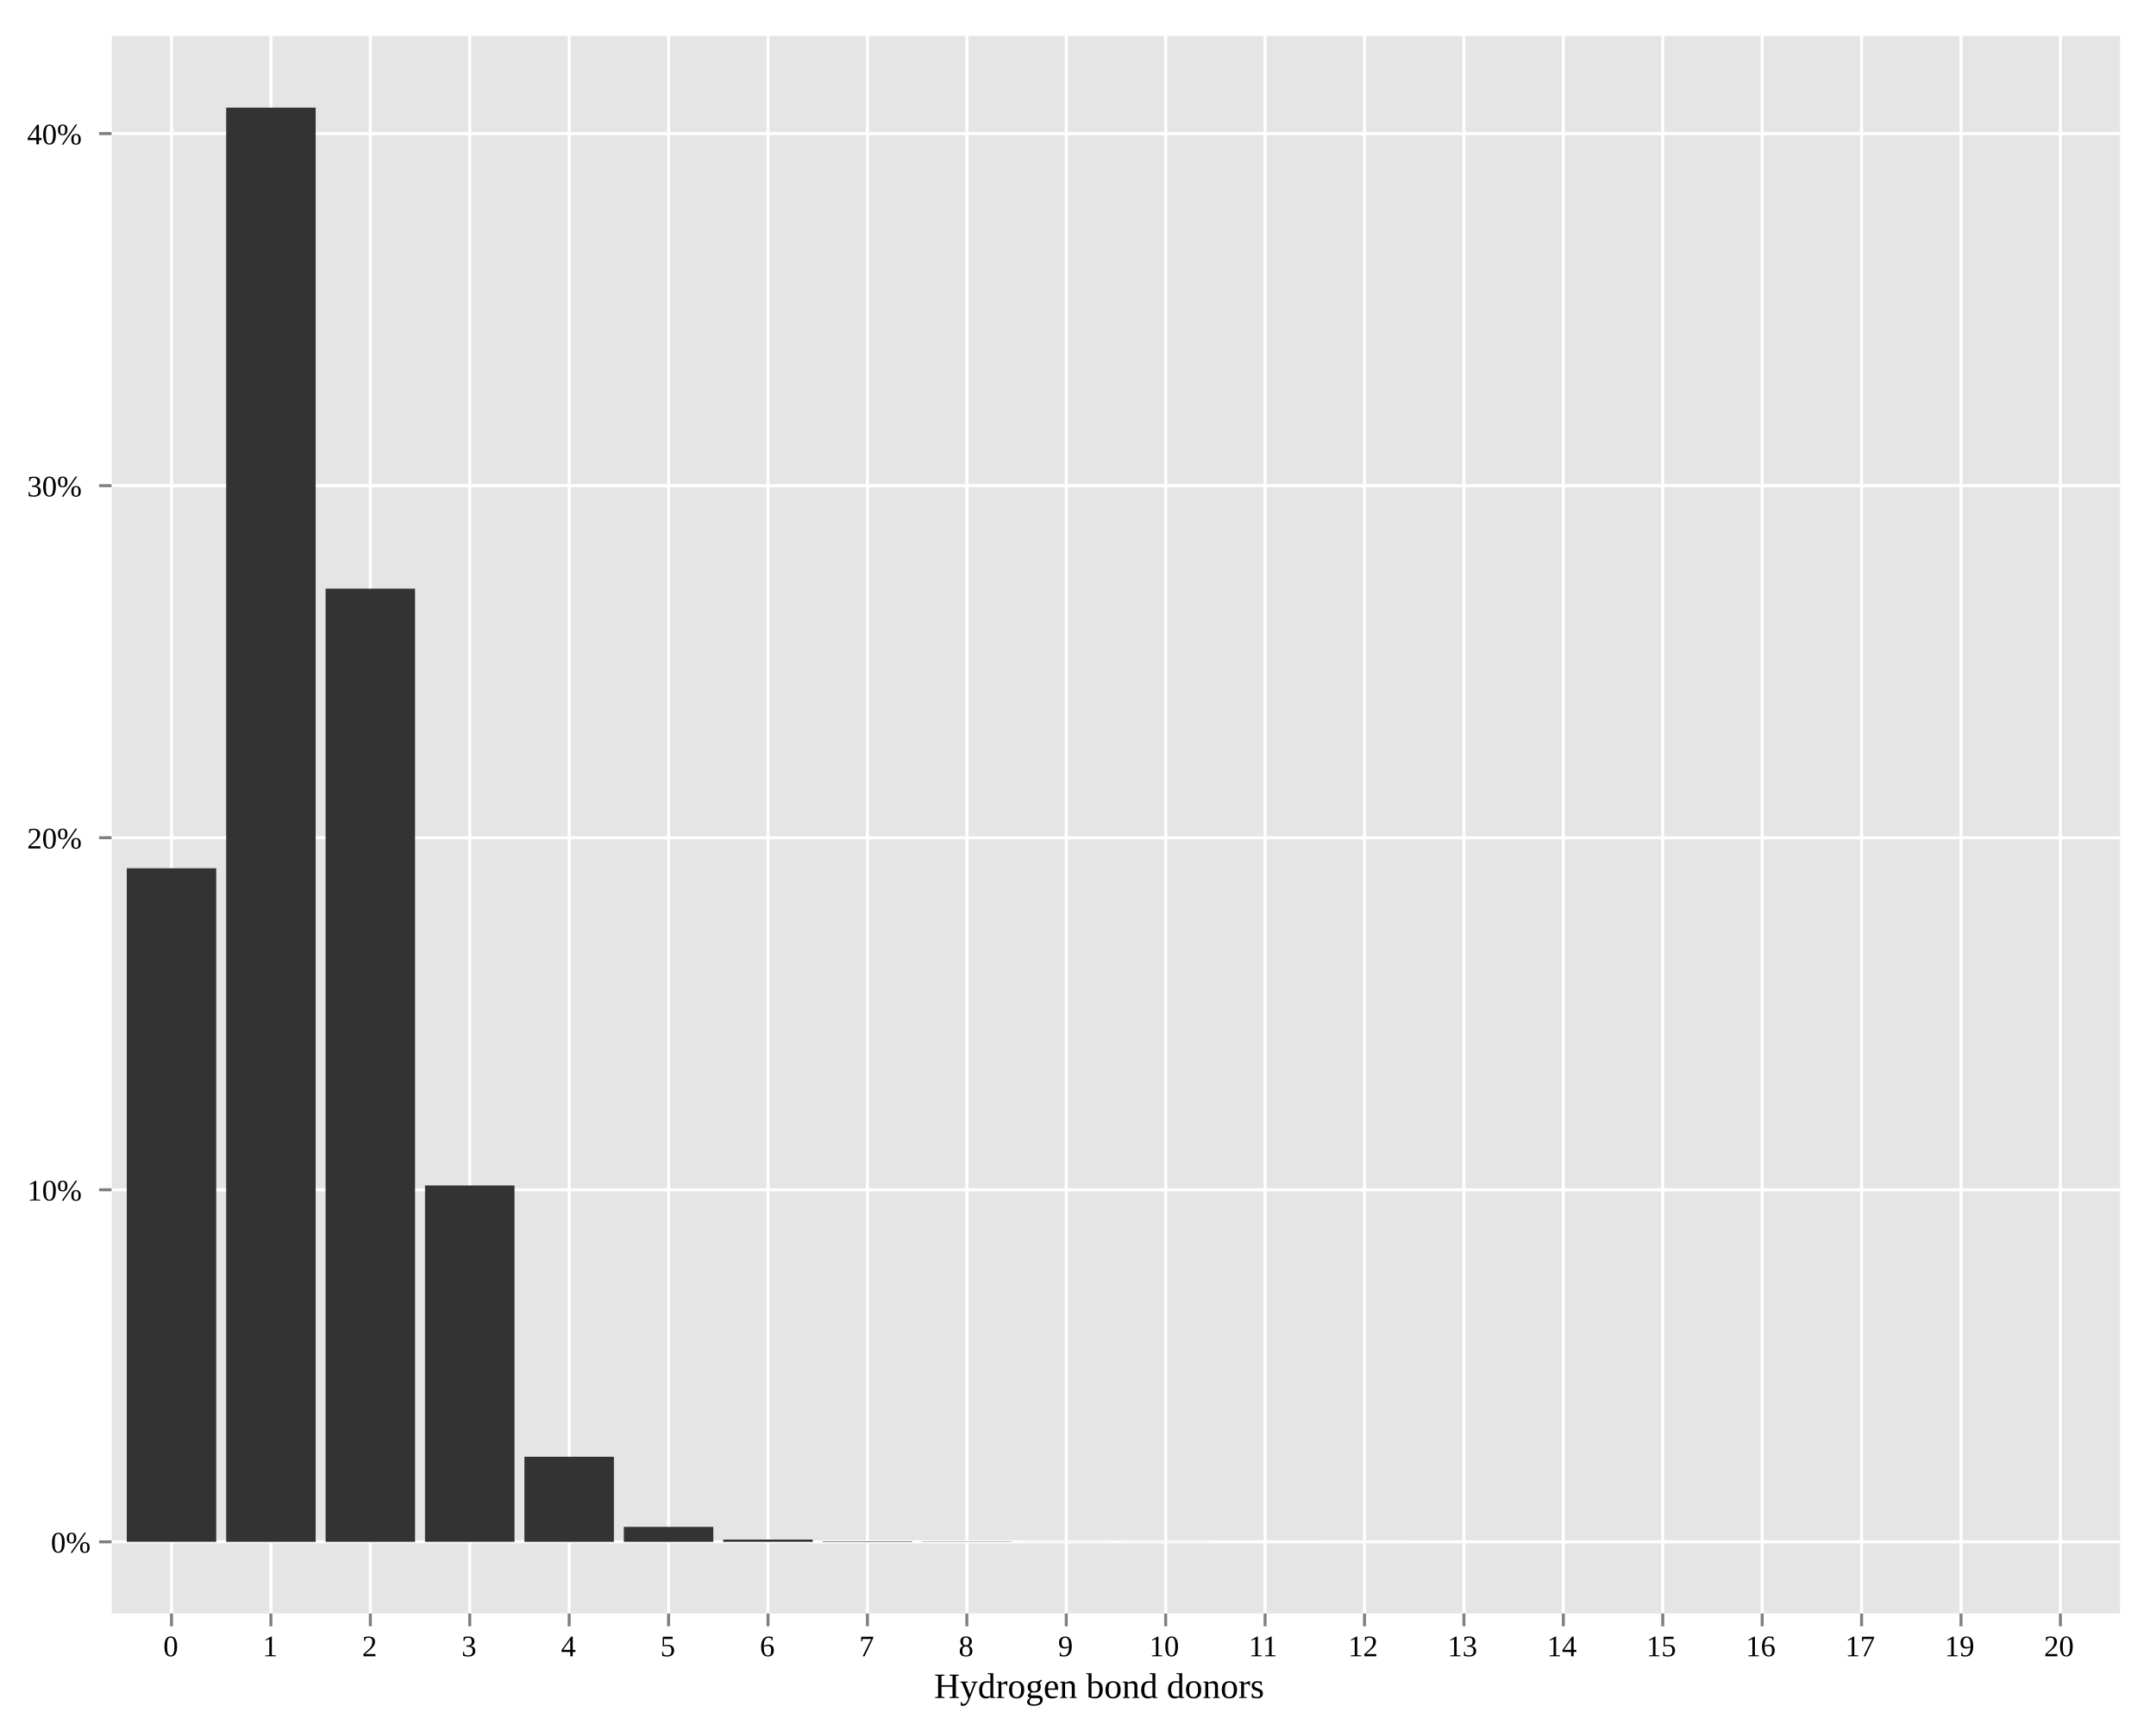
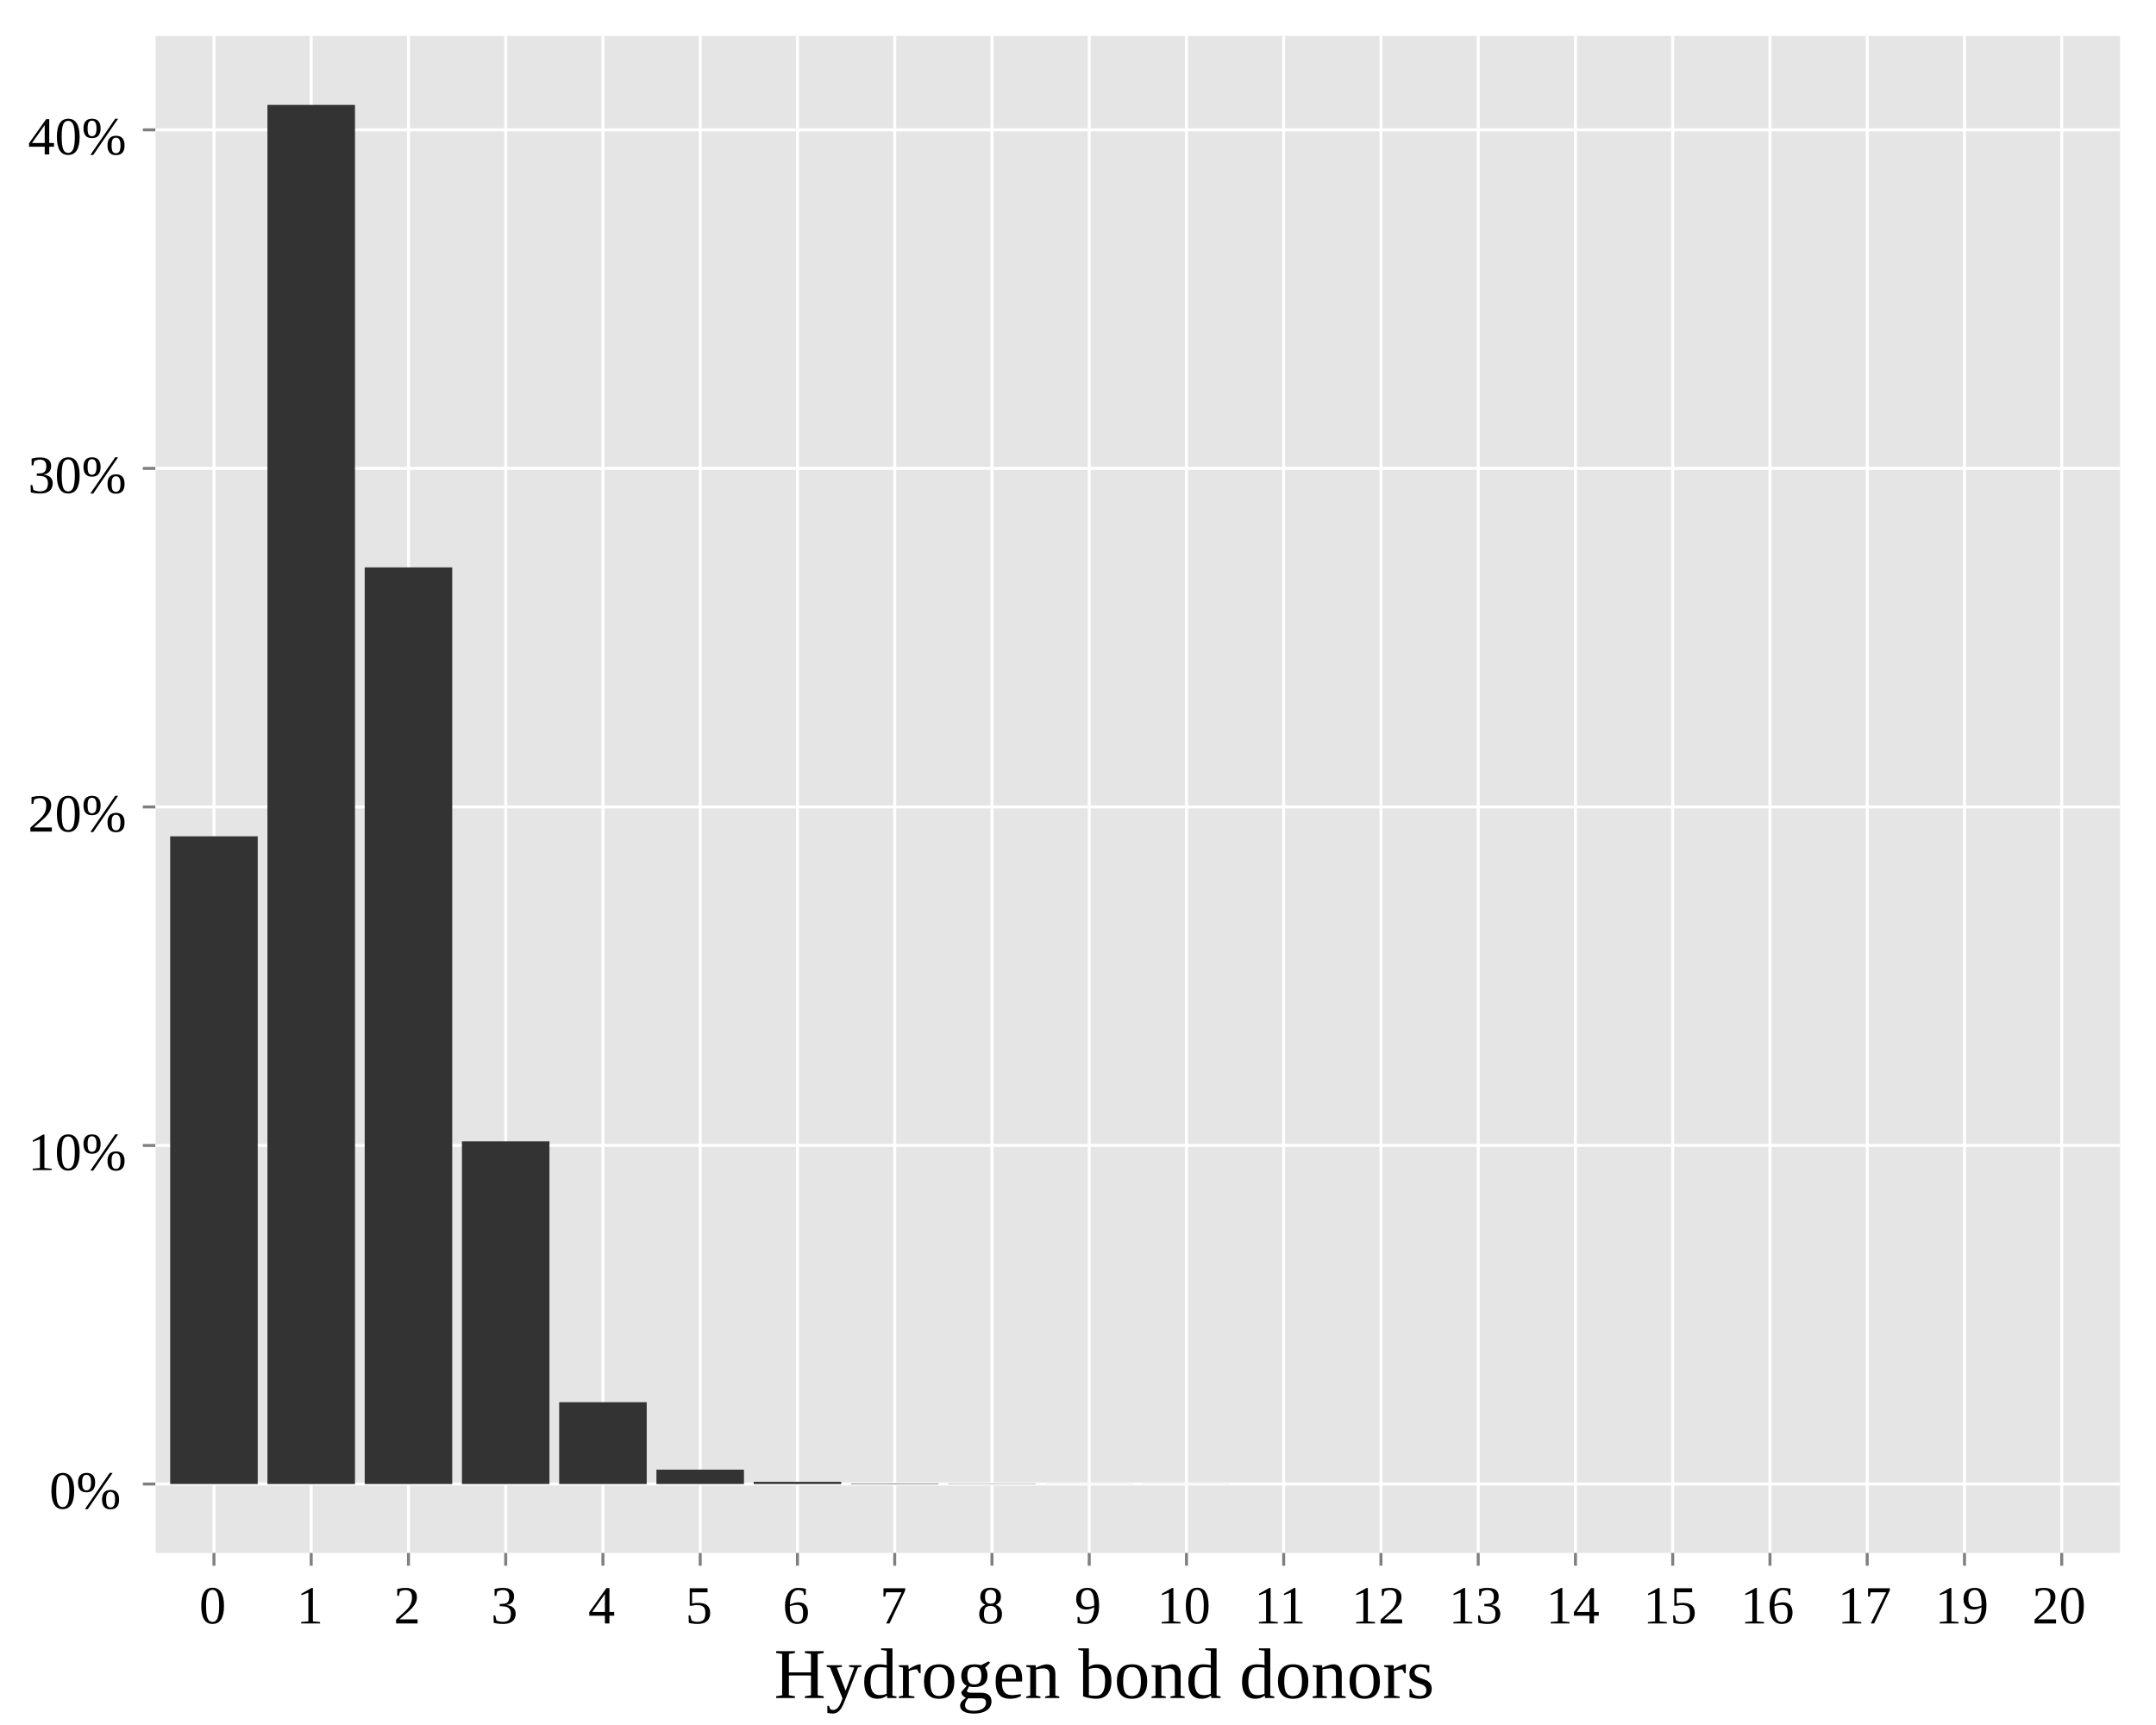
<svg xmlns="http://www.w3.org/2000/svg" width="722.70" height="578.16" viewBox="0,0,722.70,578.16">
  <rect width="100%" height="100%" style="fill:#FFFFFF" />
-   <polygon points="0.00 , 0.00 722.70 , 0.00 722.70 , 578.16 0.00 , 578.16 " style="stroke-width:1;stroke:#FFFFFF;fill:#FFFFFF;stroke-opacity:0;fill-opacity:1" />
-   <text transform="translate(17.05,520.37) " style="font-size:10">0%</text>
-   <text transform="translate(9.09,402.37) " style="font-size:10">10%</text>
-   <text transform="translate(9.09,284.37) " style="font-size:10">20%</text>
-   <text transform="translate(9.09,166.38) " style="font-size:10">30%</text>
-   <text transform="translate(9.09,48.38) " style="font-size:10">40%</text>
-   <line x1="33.22" y1="516.77" x2="37.49" y2="516.77" style="stroke-width:1;stroke:#7F7F7F;fill:#000000;stroke-opacity:1;fill-opacity:0" />
-   <line x1="33.22" y1="398.77" x2="37.49" y2="398.77" style="stroke-width:1;stroke:#7F7F7F;fill:#000000;stroke-opacity:1;fill-opacity:0" />
-   <line x1="33.22" y1="280.77" x2="37.49" y2="280.77" style="stroke-width:1;stroke:#7F7F7F;fill:#000000;stroke-opacity:1;fill-opacity:0" />
-   <line x1="33.22" y1="162.78" x2="37.49" y2="162.78" style="stroke-width:1;stroke:#7F7F7F;fill:#000000;stroke-opacity:1;fill-opacity:0" />
-   <line x1="33.22" y1="44.78" x2="37.49" y2="44.78" style="stroke-width:1;stroke:#7F7F7F;fill:#000000;stroke-opacity:1;fill-opacity:0" />
-   <polygon points="37.49 , 540.80 37.49 , 12.04 710.65 , 12.04 710.65 , 540.80 " style="stroke-width:1;stroke:#FFFFFF;fill:#E5E5E5;stroke-opacity:0;fill-opacity:1" />
-   <polyline points="37.49 , 457.77 710.65 , 457.77 " style="stroke-width:0;stroke:#F2F2F2;fill:#000000;stroke-opacity:1;fill-opacity:0" />
-   <polyline points="37.49 , 339.77 710.65 , 339.77 " style="stroke-width:0;stroke:#F2F2F2;fill:#000000;stroke-opacity:1;fill-opacity:0" />
-   <polyline points="37.49 , 221.78 710.65 , 221.78 " style="stroke-width:0;stroke:#F2F2F2;fill:#000000;stroke-opacity:1;fill-opacity:0" />
-   <polyline points="37.49 , 103.78 710.65 , 103.78 " style="stroke-width:0;stroke:#F2F2F2;fill:#000000;stroke-opacity:1;fill-opacity:0" />
-   <polyline points="37.49 , 516.77 710.65 , 516.77 " style="stroke-width:1;stroke:#FFFFFF;fill:#000000;stroke-opacity:1;fill-opacity:0" />
-   <polyline points="37.49 , 398.77 710.65 , 398.77 " style="stroke-width:1;stroke:#FFFFFF;fill:#000000;stroke-opacity:1;fill-opacity:0" />
-   <polyline points="37.49 , 280.77 710.65 , 280.77 " style="stroke-width:1;stroke:#FFFFFF;fill:#000000;stroke-opacity:1;fill-opacity:0" />
-   <polyline points="37.49 , 162.78 710.65 , 162.78 " style="stroke-width:1;stroke:#FFFFFF;fill:#000000;stroke-opacity:1;fill-opacity:0" />
-   <polyline points="37.49 , 44.78 710.65 , 44.78 " style="stroke-width:1;stroke:#FFFFFF;fill:#000000;stroke-opacity:1;fill-opacity:0" />
-   <polyline points="57.49 , 540.80 57.49 , 12.04 " style="stroke-width:1;stroke:#FFFFFF;fill:#000000;stroke-opacity:1;fill-opacity:0" />
-   <polyline points="90.81 , 540.80 90.81 , 12.04 " style="stroke-width:1;stroke:#FFFFFF;fill:#000000;stroke-opacity:1;fill-opacity:0" />
-   <polyline points="124.14 , 540.80 124.14 , 12.04 " style="stroke-width:1;stroke:#FFFFFF;fill:#000000;stroke-opacity:1;fill-opacity:0" />
-   <polyline points="157.46 , 540.80 157.46 , 12.04 " style="stroke-width:1;stroke:#FFFFFF;fill:#000000;stroke-opacity:1;fill-opacity:0" />
-   <polyline points="190.79 , 540.80 190.79 , 12.04 " style="stroke-width:1;stroke:#FFFFFF;fill:#000000;stroke-opacity:1;fill-opacity:0" />
-   <polyline points="224.11 , 540.80 224.11 , 12.04 " style="stroke-width:1;stroke:#FFFFFF;fill:#000000;stroke-opacity:1;fill-opacity:0" />
-   <polyline points="257.44 , 540.80 257.44 , 12.04 " style="stroke-width:1;stroke:#FFFFFF;fill:#000000;stroke-opacity:1;fill-opacity:0" />
-   <polyline points="290.76 , 540.80 290.76 , 12.04 " style="stroke-width:1;stroke:#FFFFFF;fill:#000000;stroke-opacity:1;fill-opacity:0" />
-   <polyline points="324.09 , 540.80 324.09 , 12.04 " style="stroke-width:1;stroke:#FFFFFF;fill:#000000;stroke-opacity:1;fill-opacity:0" />
-   <polyline points="357.41 , 540.80 357.41 , 12.04 " style="stroke-width:1;stroke:#FFFFFF;fill:#000000;stroke-opacity:1;fill-opacity:0" />
-   <polyline points="390.74 , 540.80 390.74 , 12.04 " style="stroke-width:1;stroke:#FFFFFF;fill:#000000;stroke-opacity:1;fill-opacity:0" />
-   <polyline points="424.06 , 540.80 424.06 , 12.04 " style="stroke-width:1;stroke:#FFFFFF;fill:#000000;stroke-opacity:1;fill-opacity:0" />
-   <polyline points="457.39 , 540.80 457.39 , 12.04 " style="stroke-width:1;stroke:#FFFFFF;fill:#000000;stroke-opacity:1;fill-opacity:0" />
-   <polyline points="490.71 , 540.80 490.71 , 12.04 " style="stroke-width:1;stroke:#FFFFFF;fill:#000000;stroke-opacity:1;fill-opacity:0" />
-   <polyline points="524.04 , 540.80 524.04 , 12.04 " style="stroke-width:1;stroke:#FFFFFF;fill:#000000;stroke-opacity:1;fill-opacity:0" />
-   <polyline points="557.36 , 540.80 557.36 , 12.04 " style="stroke-width:1;stroke:#FFFFFF;fill:#000000;stroke-opacity:1;fill-opacity:0" />
-   <polyline points="590.69 , 540.80 590.69 , 12.04 " style="stroke-width:1;stroke:#FFFFFF;fill:#000000;stroke-opacity:1;fill-opacity:0" />
-   <polyline points="624.01 , 540.80 624.01 , 12.04 " style="stroke-width:1;stroke:#FFFFFF;fill:#000000;stroke-opacity:1;fill-opacity:0" />
-   <polyline points="657.34 , 540.80 657.34 , 12.04 " style="stroke-width:1;stroke:#FFFFFF;fill:#000000;stroke-opacity:1;fill-opacity:0" />
-   <polyline points="690.66 , 540.80 690.66 , 12.04 " style="stroke-width:1;stroke:#FFFFFF;fill:#000000;stroke-opacity:1;fill-opacity:0" />
-   <rect x="42.49" y="291.01" width="29.99" height="225.75" style="stroke-width:1;stroke:#FFFFFF;fill:#333333;stroke-opacity:0;fill-opacity:1" />
-   <rect x="75.82" y="36.08" width="29.99" height="480.69" style="stroke-width:1;stroke:#FFFFFF;fill:#333333;stroke-opacity:0;fill-opacity:1" />
-   <rect x="109.14" y="197.29" width="29.99" height="319.48" style="stroke-width:1;stroke:#FFFFFF;fill:#333333;stroke-opacity:0;fill-opacity:1" />
-   <rect x="142.47" y="397.33" width="29.99" height="119.43" style="stroke-width:1;stroke:#FFFFFF;fill:#333333;stroke-opacity:0;fill-opacity:1" />
-   <rect x="175.79" y="488.25" width="29.99" height="28.52" style="stroke-width:1;stroke:#FFFFFF;fill:#333333;stroke-opacity:0;fill-opacity:1" />
-   <rect x="209.11" y="511.76" width="29.99" height="5.01" style="stroke-width:1;stroke:#FFFFFF;fill:#333333;stroke-opacity:0;fill-opacity:1" />
-   <rect x="242.44" y="516.01" width="29.99" height="0.76" style="stroke-width:1;stroke:#FFFFFF;fill:#333333;stroke-opacity:0;fill-opacity:1" />
-   <rect x="275.76" y="516.60" width="29.99" height="0.17" style="stroke-width:1;stroke:#FFFFFF;fill:#333333;stroke-opacity:0;fill-opacity:1" />
-   <rect x="309.09" y="516.68" width="29.99" height="0.09" style="stroke-width:1;stroke:#FFFFFF;fill:#333333;stroke-opacity:0;fill-opacity:1" />
-   <rect x="342.41" y="516.75" width="29.99" height="0.02" style="stroke-width:1;stroke:#FFFFFF;fill:#333333;stroke-opacity:0;fill-opacity:1" />
-   <rect x="375.74" y="516.75" width="29.99" height="0.02" style="stroke-width:1;stroke:#FFFFFF;fill:#333333;stroke-opacity:0;fill-opacity:1" />
-   <rect x="409.06" y="516.76" width="29.99" height="0.00" style="stroke-width:1;stroke:#FFFFFF;fill:#333333;stroke-opacity:0;fill-opacity:1" />
-   <rect x="442.39" y="516.76" width="29.99" height="0.01" style="stroke-width:1;stroke:#FFFFFF;fill:#333333;stroke-opacity:0;fill-opacity:1" />
-   <rect x="475.71" y="516.77" width="29.99" height="0.00" style="stroke-width:1;stroke:#FFFFFF;fill:#333333;stroke-opacity:0;fill-opacity:1" />
-   <rect x="509.04" y="516.76" width="29.99" height="0.00" style="stroke-width:1;stroke:#FFFFFF;fill:#333333;stroke-opacity:0;fill-opacity:1" />
-   <rect x="542.36" y="516.77" width="29.99" height="0.00" style="stroke-width:1;stroke:#FFFFFF;fill:#333333;stroke-opacity:0;fill-opacity:1" />
-   <rect x="575.69" y="516.77" width="29.99" height="0.00" style="stroke-width:1;stroke:#FFFFFF;fill:#333333;stroke-opacity:0;fill-opacity:1" />
-   <rect x="609.01" y="516.77" width="29.99" height="0.00" style="stroke-width:1;stroke:#FFFFFF;fill:#333333;stroke-opacity:0;fill-opacity:1" />
-   <rect x="642.34" y="516.77" width="29.99" height="0.00" style="stroke-width:1;stroke:#FFFFFF;fill:#333333;stroke-opacity:0;fill-opacity:1" />
-   <rect x="675.66" y="516.77" width="29.99" height="0.00" style="stroke-width:1;stroke:#FFFFFF;fill:#333333;stroke-opacity:0;fill-opacity:1" />
-   <text transform="translate(54.74,555.12) " style="font-size:10">0</text>
-   <text transform="translate(88.06,555.12) " style="font-size:10">1</text>
-   <text transform="translate(121.39,555.12) " style="font-size:10">2</text>
-   <text transform="translate(154.71,555.12) " style="font-size:10">3</text>
-   <text transform="translate(188.04,555.12) " style="font-size:10">4</text>
-   <text transform="translate(221.36,555.12) " style="font-size:10">5</text>
-   <text transform="translate(254.69,555.12) " style="font-size:10">6</text>
-   <text transform="translate(288.01,555.12) " style="font-size:10">7</text>
-   <text transform="translate(321.34,555.12) " style="font-size:10">8</text>
-   <text transform="translate(354.66,555.12) " style="font-size:10">9</text>
-   <text transform="translate(385.24,555.12) " style="font-size:10">10</text>
-   <text transform="translate(418.56,555.12) " style="font-size:10">11</text>
-   <text transform="translate(451.89,555.12) " style="font-size:10">12</text>
-   <text transform="translate(485.21,555.12) " style="font-size:10">13</text>
-   <text transform="translate(518.54,555.12) " style="font-size:10">14</text>
-   <text transform="translate(551.86,555.12) " style="font-size:10">15</text>
-   <text transform="translate(585.19,555.12) " style="font-size:10">16</text>
-   <text transform="translate(618.51,555.12) " style="font-size:10">17</text>
-   <text transform="translate(651.84,555.12) " style="font-size:10">19</text>
-   <text transform="translate(685.16,555.12) " style="font-size:10">20</text>
-   <line x1="57.49" y1="545.07" x2="57.49" y2="540.80" style="stroke-width:1;stroke:#7F7F7F;fill:#000000;stroke-opacity:1;fill-opacity:0" />
-   <line x1="90.81" y1="545.07" x2="90.81" y2="540.80" style="stroke-width:1;stroke:#7F7F7F;fill:#000000;stroke-opacity:1;fill-opacity:0" />
-   <line x1="124.14" y1="545.07" x2="124.14" y2="540.80" style="stroke-width:1;stroke:#7F7F7F;fill:#000000;stroke-opacity:1;fill-opacity:0" />
-   <line x1="157.46" y1="545.07" x2="157.46" y2="540.80" style="stroke-width:1;stroke:#7F7F7F;fill:#000000;stroke-opacity:1;fill-opacity:0" />
-   <line x1="190.79" y1="545.07" x2="190.79" y2="540.80" style="stroke-width:1;stroke:#7F7F7F;fill:#000000;stroke-opacity:1;fill-opacity:0" />
-   <line x1="224.11" y1="545.07" x2="224.11" y2="540.80" style="stroke-width:1;stroke:#7F7F7F;fill:#000000;stroke-opacity:1;fill-opacity:0" />
-   <line x1="257.44" y1="545.07" x2="257.44" y2="540.80" style="stroke-width:1;stroke:#7F7F7F;fill:#000000;stroke-opacity:1;fill-opacity:0" />
-   <line x1="290.76" y1="545.07" x2="290.76" y2="540.80" style="stroke-width:1;stroke:#7F7F7F;fill:#000000;stroke-opacity:1;fill-opacity:0" />
-   <line x1="324.09" y1="545.07" x2="324.09" y2="540.80" style="stroke-width:1;stroke:#7F7F7F;fill:#000000;stroke-opacity:1;fill-opacity:0" />
-   <line x1="357.41" y1="545.07" x2="357.41" y2="540.80" style="stroke-width:1;stroke:#7F7F7F;fill:#000000;stroke-opacity:1;fill-opacity:0" />
-   <line x1="390.74" y1="545.07" x2="390.74" y2="540.80" style="stroke-width:1;stroke:#7F7F7F;fill:#000000;stroke-opacity:1;fill-opacity:0" />
-   <line x1="424.06" y1="545.07" x2="424.06" y2="540.80" style="stroke-width:1;stroke:#7F7F7F;fill:#000000;stroke-opacity:1;fill-opacity:0" />
-   <line x1="457.39" y1="545.07" x2="457.39" y2="540.80" style="stroke-width:1;stroke:#7F7F7F;fill:#000000;stroke-opacity:1;fill-opacity:0" />
-   <line x1="490.71" y1="545.07" x2="490.71" y2="540.80" style="stroke-width:1;stroke:#7F7F7F;fill:#000000;stroke-opacity:1;fill-opacity:0" />
-   <line x1="524.04" y1="545.07" x2="524.04" y2="540.80" style="stroke-width:1;stroke:#7F7F7F;fill:#000000;stroke-opacity:1;fill-opacity:0" />
-   <line x1="557.36" y1="545.07" x2="557.36" y2="540.80" style="stroke-width:1;stroke:#7F7F7F;fill:#000000;stroke-opacity:1;fill-opacity:0" />
-   <line x1="590.69" y1="545.07" x2="590.69" y2="540.80" style="stroke-width:1;stroke:#7F7F7F;fill:#000000;stroke-opacity:1;fill-opacity:0" />
-   <line x1="624.01" y1="545.07" x2="624.01" y2="540.80" style="stroke-width:1;stroke:#7F7F7F;fill:#000000;stroke-opacity:1;fill-opacity:0" />
-   <line x1="657.34" y1="545.07" x2="657.34" y2="540.80" style="stroke-width:1;stroke:#7F7F7F;fill:#000000;stroke-opacity:1;fill-opacity:0" />
-   <line x1="690.66" y1="545.07" x2="690.66" y2="540.80" style="stroke-width:1;stroke:#7F7F7F;fill:#000000;stroke-opacity:1;fill-opacity:0" />
-   <text transform="translate(313.11,569.13) " style="font-size:12">Hydrogen bond donors</text>
+   <polygon points="0.00 , 578.16 0.00 , 0.00 722.70 , 0.00 722.70 , 578.16 " style="stroke-width:1;stroke:#FFFFFF;fill:#FFFFFF;stroke-opacity:0;fill-opacity:1" />
+   <text transform="translate(16.55,505.64) " style="font-size:18">0%</text>
+   <text transform="translate(9.38,392.17) " style="font-size:18">10%</text>
+   <text transform="translate(9.38,278.71) " style="font-size:18">20%</text>
+   <text transform="translate(9.38,165.24) " style="font-size:18">30%</text>
+   <text transform="translate(9.38,51.77) " style="font-size:18">40%</text>
+   <line x1="47.89" y1="497.39" x2="52.16" y2="497.39" style="stroke-width:1;stroke:#7F7F7F;fill:#000000;stroke-opacity:1;fill-opacity:0" />
+   <line x1="47.89" y1="383.92" x2="52.16" y2="383.92" style="stroke-width:1;stroke:#7F7F7F;fill:#000000;stroke-opacity:1;fill-opacity:0" />
+   <line x1="47.89" y1="270.46" x2="52.16" y2="270.46" style="stroke-width:1;stroke:#7F7F7F;fill:#000000;stroke-opacity:1;fill-opacity:0" />
+   <line x1="47.89" y1="156.99" x2="52.16" y2="156.99" style="stroke-width:1;stroke:#7F7F7F;fill:#000000;stroke-opacity:1;fill-opacity:0" />
+   <line x1="47.89" y1="43.52" x2="52.16" y2="43.52" style="stroke-width:1;stroke:#7F7F7F;fill:#000000;stroke-opacity:1;fill-opacity:0" />
+   <polygon points="52.16 , 520.50 52.16 , 12.05 710.65 , 12.05 710.65 , 520.50 " style="stroke-width:1;stroke:#FFFFFF;fill:#E5E5E5;stroke-opacity:0;fill-opacity:1" />
+   <polyline points="52.16 , 440.66 710.65 , 440.66 " style="stroke-width:0;stroke:#F2F2F2;fill:#000000;stroke-opacity:1;fill-opacity:0" />
+   <polyline points="52.16 , 327.19 710.65 , 327.19 " style="stroke-width:0;stroke:#F2F2F2;fill:#000000;stroke-opacity:1;fill-opacity:0" />
+   <polyline points="52.16 , 213.72 710.65 , 213.72 " style="stroke-width:0;stroke:#F2F2F2;fill:#000000;stroke-opacity:1;fill-opacity:0" />
+   <polyline points="52.16 , 100.26 710.65 , 100.26 " style="stroke-width:0;stroke:#F2F2F2;fill:#000000;stroke-opacity:1;fill-opacity:0" />
+   <polyline points="52.16 , 497.39 710.65 , 497.39 " style="stroke-width:1;stroke:#FFFFFF;fill:#000000;stroke-opacity:1;fill-opacity:0" />
+   <polyline points="52.16 , 383.92 710.65 , 383.92 " style="stroke-width:1;stroke:#FFFFFF;fill:#000000;stroke-opacity:1;fill-opacity:0" />
+   <polyline points="52.16 , 270.46 710.65 , 270.46 " style="stroke-width:1;stroke:#FFFFFF;fill:#000000;stroke-opacity:1;fill-opacity:0" />
+   <polyline points="52.16 , 156.99 710.65 , 156.99 " style="stroke-width:1;stroke:#FFFFFF;fill:#000000;stroke-opacity:1;fill-opacity:0" />
+   <polyline points="52.16 , 43.52 710.65 , 43.52 " style="stroke-width:1;stroke:#FFFFFF;fill:#000000;stroke-opacity:1;fill-opacity:0" />
+   <polyline points="71.72 , 520.50 71.72 , 12.04 " style="stroke-width:1;stroke:#FFFFFF;fill:#000000;stroke-opacity:1;fill-opacity:0" />
+   <polyline points="104.32 , 520.50 104.32 , 12.04 " style="stroke-width:1;stroke:#FFFFFF;fill:#000000;stroke-opacity:1;fill-opacity:0" />
+   <polyline points="136.92 , 520.50 136.92 , 12.04 " style="stroke-width:1;stroke:#FFFFFF;fill:#000000;stroke-opacity:1;fill-opacity:0" />
+   <polyline points="169.51 , 520.50 169.51 , 12.04 " style="stroke-width:1;stroke:#FFFFFF;fill:#000000;stroke-opacity:1;fill-opacity:0" />
+   <polyline points="202.11 , 520.50 202.11 , 12.04 " style="stroke-width:1;stroke:#FFFFFF;fill:#000000;stroke-opacity:1;fill-opacity:0" />
+   <polyline points="234.71 , 520.50 234.71 , 12.04 " style="stroke-width:1;stroke:#FFFFFF;fill:#000000;stroke-opacity:1;fill-opacity:0" />
+   <polyline points="267.31 , 520.50 267.31 , 12.04 " style="stroke-width:1;stroke:#FFFFFF;fill:#000000;stroke-opacity:1;fill-opacity:0" />
+   <polyline points="299.91 , 520.50 299.91 , 12.04 " style="stroke-width:1;stroke:#FFFFFF;fill:#000000;stroke-opacity:1;fill-opacity:0" />
+   <polyline points="332.51 , 520.50 332.51 , 12.04 " style="stroke-width:1;stroke:#FFFFFF;fill:#000000;stroke-opacity:1;fill-opacity:0" />
+   <polyline points="365.11 , 520.50 365.11 , 12.04 " style="stroke-width:1;stroke:#FFFFFF;fill:#000000;stroke-opacity:1;fill-opacity:0" />
+   <polyline points="397.71 , 520.50 397.71 , 12.04 " style="stroke-width:1;stroke:#FFFFFF;fill:#000000;stroke-opacity:1;fill-opacity:0" />
+   <polyline points="430.30 , 520.50 430.30 , 12.04 " style="stroke-width:1;stroke:#FFFFFF;fill:#000000;stroke-opacity:1;fill-opacity:0" />
+   <polyline points="462.90 , 520.50 462.90 , 12.04 " style="stroke-width:1;stroke:#FFFFFF;fill:#000000;stroke-opacity:1;fill-opacity:0" />
+   <polyline points="495.50 , 520.50 495.50 , 12.04 " style="stroke-width:1;stroke:#FFFFFF;fill:#000000;stroke-opacity:1;fill-opacity:0" />
+   <polyline points="528.10 , 520.50 528.10 , 12.04 " style="stroke-width:1;stroke:#FFFFFF;fill:#000000;stroke-opacity:1;fill-opacity:0" />
+   <polyline points="560.70 , 520.50 560.70 , 12.04 " style="stroke-width:1;stroke:#FFFFFF;fill:#000000;stroke-opacity:1;fill-opacity:0" />
+   <polyline points="593.30 , 520.50 593.30 , 12.04 " style="stroke-width:1;stroke:#FFFFFF;fill:#000000;stroke-opacity:1;fill-opacity:0" />
+   <polyline points="625.90 , 520.50 625.90 , 12.04 " style="stroke-width:1;stroke:#FFFFFF;fill:#000000;stroke-opacity:1;fill-opacity:0" />
+   <polyline points="658.50 , 520.50 658.50 , 12.04 " style="stroke-width:1;stroke:#FFFFFF;fill:#000000;stroke-opacity:1;fill-opacity:0" />
+   <polyline points="691.10 , 520.50 691.10 , 12.04 " style="stroke-width:1;stroke:#FFFFFF;fill:#000000;stroke-opacity:1;fill-opacity:0" />
+   <rect x="57.05" y="280.30" width="29.34" height="217.09" style="stroke-width:1;stroke:#FFFFFF;fill:#333333;stroke-opacity:0;fill-opacity:1" />
+   <rect x="89.65" y="35.16" width="29.34" height="462.23" style="stroke-width:1;stroke:#FFFFFF;fill:#333333;stroke-opacity:0;fill-opacity:1" />
+   <rect x="122.25" y="190.17" width="29.34" height="307.22" style="stroke-width:1;stroke:#FFFFFF;fill:#333333;stroke-opacity:0;fill-opacity:1" />
+   <rect x="154.84" y="382.54" width="29.34" height="114.85" style="stroke-width:1;stroke:#FFFFFF;fill:#333333;stroke-opacity:0;fill-opacity:1" />
+   <rect x="187.44" y="469.97" width="29.34" height="27.42" style="stroke-width:1;stroke:#FFFFFF;fill:#333333;stroke-opacity:0;fill-opacity:1" />
+   <rect x="220.04" y="492.57" width="29.34" height="4.82" style="stroke-width:1;stroke:#FFFFFF;fill:#333333;stroke-opacity:0;fill-opacity:1" />
+   <rect x="252.64" y="496.66" width="29.34" height="0.73" style="stroke-width:1;stroke:#FFFFFF;fill:#333333;stroke-opacity:0;fill-opacity:1" />
+   <rect x="285.24" y="497.23" width="29.34" height="0.16" style="stroke-width:1;stroke:#FFFFFF;fill:#333333;stroke-opacity:0;fill-opacity:1" />
+   <rect x="317.84" y="497.30" width="29.34" height="0.09" style="stroke-width:1;stroke:#FFFFFF;fill:#333333;stroke-opacity:0;fill-opacity:1" />
+   <rect x="350.44" y="497.37" width="29.34" height="0.02" style="stroke-width:1;stroke:#FFFFFF;fill:#333333;stroke-opacity:0;fill-opacity:1" />
+   <rect x="383.04" y="497.37" width="29.34" height="0.02" style="stroke-width:1;stroke:#FFFFFF;fill:#333333;stroke-opacity:0;fill-opacity:1" />
+   <rect x="415.64" y="497.39" width="29.34" height="0.00" style="stroke-width:1;stroke:#FFFFFF;fill:#333333;stroke-opacity:0;fill-opacity:1" />
+   <rect x="448.23" y="497.38" width="29.34" height="0.01" style="stroke-width:1;stroke:#FFFFFF;fill:#333333;stroke-opacity:0;fill-opacity:1" />
+   <rect x="480.83" y="497.39" width="29.34" height="0.00" style="stroke-width:1;stroke:#FFFFFF;fill:#333333;stroke-opacity:0;fill-opacity:1" />
+   <rect x="513.43" y="497.39" width="29.34" height="0.00" style="stroke-width:1;stroke:#FFFFFF;fill:#333333;stroke-opacity:0;fill-opacity:1" />
+   <rect x="546.03" y="497.39" width="29.34" height="0.00" style="stroke-width:1;stroke:#FFFFFF;fill:#333333;stroke-opacity:0;fill-opacity:1" />
+   <rect x="578.63" y="497.39" width="29.34" height="0.00" style="stroke-width:1;stroke:#FFFFFF;fill:#333333;stroke-opacity:0;fill-opacity:1" />
+   <rect x="611.23" y="497.39" width="29.34" height="0.00" style="stroke-width:1;stroke:#FFFFFF;fill:#333333;stroke-opacity:0;fill-opacity:1" />
+   <rect x="643.83" y="497.39" width="29.34" height="0.00" style="stroke-width:1;stroke:#FFFFFF;fill:#333333;stroke-opacity:0;fill-opacity:1" />
+   <rect x="676.43" y="497.39" width="29.34" height="0.00" style="stroke-width:1;stroke:#FFFFFF;fill:#333333;stroke-opacity:0;fill-opacity:1" />
+   <text transform="translate(66.77,544.12) " style="font-size:18">0</text>
+   <text transform="translate(99.37,544.12) " style="font-size:18">1</text>
+   <text transform="translate(131.97,544.12) " style="font-size:18">2</text>
+   <text transform="translate(164.56,544.12) " style="font-size:18">3</text>
+   <text transform="translate(197.16,544.12) " style="font-size:18">4</text>
+   <text transform="translate(229.76,544.12) " style="font-size:18">5</text>
+   <text transform="translate(262.36,544.12) " style="font-size:18">6</text>
+   <text transform="translate(294.96,544.12) " style="font-size:18">7</text>
+   <text transform="translate(327.56,544.12) " style="font-size:18">8</text>
+   <text transform="translate(360.16,544.12) " style="font-size:18">9</text>
+   <text transform="translate(387.81,544.12) " style="font-size:18">10</text>
+   <text transform="translate(420.40,544.12) " style="font-size:18">11</text>
+   <text transform="translate(453.00,544.12) " style="font-size:18">12</text>
+   <text transform="translate(485.60,544.12) " style="font-size:18">13</text>
+   <text transform="translate(518.20,544.12) " style="font-size:18">14</text>
+   <text transform="translate(550.80,544.12) " style="font-size:18">15</text>
+   <text transform="translate(583.40,544.12) " style="font-size:18">16</text>
+   <text transform="translate(616.00,544.12) " style="font-size:18">17</text>
+   <text transform="translate(648.60,544.12) " style="font-size:18">19</text>
+   <text transform="translate(681.20,544.12) " style="font-size:18">20</text>
+   <line x1="71.72" y1="524.77" x2="71.72" y2="520.50" style="stroke-width:1;stroke:#7F7F7F;fill:#000000;stroke-opacity:1;fill-opacity:0" />
+   <line x1="104.32" y1="524.77" x2="104.32" y2="520.50" style="stroke-width:1;stroke:#7F7F7F;fill:#000000;stroke-opacity:1;fill-opacity:0" />
+   <line x1="136.92" y1="524.77" x2="136.92" y2="520.50" style="stroke-width:1;stroke:#7F7F7F;fill:#000000;stroke-opacity:1;fill-opacity:0" />
+   <line x1="169.51" y1="524.77" x2="169.51" y2="520.50" style="stroke-width:1;stroke:#7F7F7F;fill:#000000;stroke-opacity:1;fill-opacity:0" />
+   <line x1="202.11" y1="524.77" x2="202.11" y2="520.50" style="stroke-width:1;stroke:#7F7F7F;fill:#000000;stroke-opacity:1;fill-opacity:0" />
+   <line x1="234.71" y1="524.77" x2="234.71" y2="520.50" style="stroke-width:1;stroke:#7F7F7F;fill:#000000;stroke-opacity:1;fill-opacity:0" />
+   <line x1="267.31" y1="524.77" x2="267.31" y2="520.50" style="stroke-width:1;stroke:#7F7F7F;fill:#000000;stroke-opacity:1;fill-opacity:0" />
+   <line x1="299.91" y1="524.77" x2="299.91" y2="520.50" style="stroke-width:1;stroke:#7F7F7F;fill:#000000;stroke-opacity:1;fill-opacity:0" />
+   <line x1="332.51" y1="524.77" x2="332.51" y2="520.50" style="stroke-width:1;stroke:#7F7F7F;fill:#000000;stroke-opacity:1;fill-opacity:0" />
+   <line x1="365.11" y1="524.77" x2="365.11" y2="520.50" style="stroke-width:1;stroke:#7F7F7F;fill:#000000;stroke-opacity:1;fill-opacity:0" />
+   <line x1="397.71" y1="524.77" x2="397.71" y2="520.50" style="stroke-width:1;stroke:#7F7F7F;fill:#000000;stroke-opacity:1;fill-opacity:0" />
+   <line x1="430.30" y1="524.77" x2="430.30" y2="520.50" style="stroke-width:1;stroke:#7F7F7F;fill:#000000;stroke-opacity:1;fill-opacity:0" />
+   <line x1="462.90" y1="524.77" x2="462.90" y2="520.50" style="stroke-width:1;stroke:#7F7F7F;fill:#000000;stroke-opacity:1;fill-opacity:0" />
+   <line x1="495.50" y1="524.77" x2="495.50" y2="520.50" style="stroke-width:1;stroke:#7F7F7F;fill:#000000;stroke-opacity:1;fill-opacity:0" />
+   <line x1="528.10" y1="524.77" x2="528.10" y2="520.50" style="stroke-width:1;stroke:#7F7F7F;fill:#000000;stroke-opacity:1;fill-opacity:0" />
+   <line x1="560.70" y1="524.77" x2="560.70" y2="520.50" style="stroke-width:1;stroke:#7F7F7F;fill:#000000;stroke-opacity:1;fill-opacity:0" />
+   <line x1="593.30" y1="524.77" x2="593.30" y2="520.50" style="stroke-width:1;stroke:#7F7F7F;fill:#000000;stroke-opacity:1;fill-opacity:0" />
+   <line x1="625.90" y1="524.77" x2="625.90" y2="520.50" style="stroke-width:1;stroke:#7F7F7F;fill:#000000;stroke-opacity:1;fill-opacity:0" />
+   <line x1="658.50" y1="524.77" x2="658.50" y2="520.50" style="stroke-width:1;stroke:#7F7F7F;fill:#000000;stroke-opacity:1;fill-opacity:0" />
+   <line x1="691.10" y1="524.77" x2="691.10" y2="520.50" style="stroke-width:1;stroke:#7F7F7F;fill:#000000;stroke-opacity:1;fill-opacity:0" />
+   <text transform="translate(259.48,569.13) " style="font-size:24">Hydrogen bond donors</text>
</svg>
